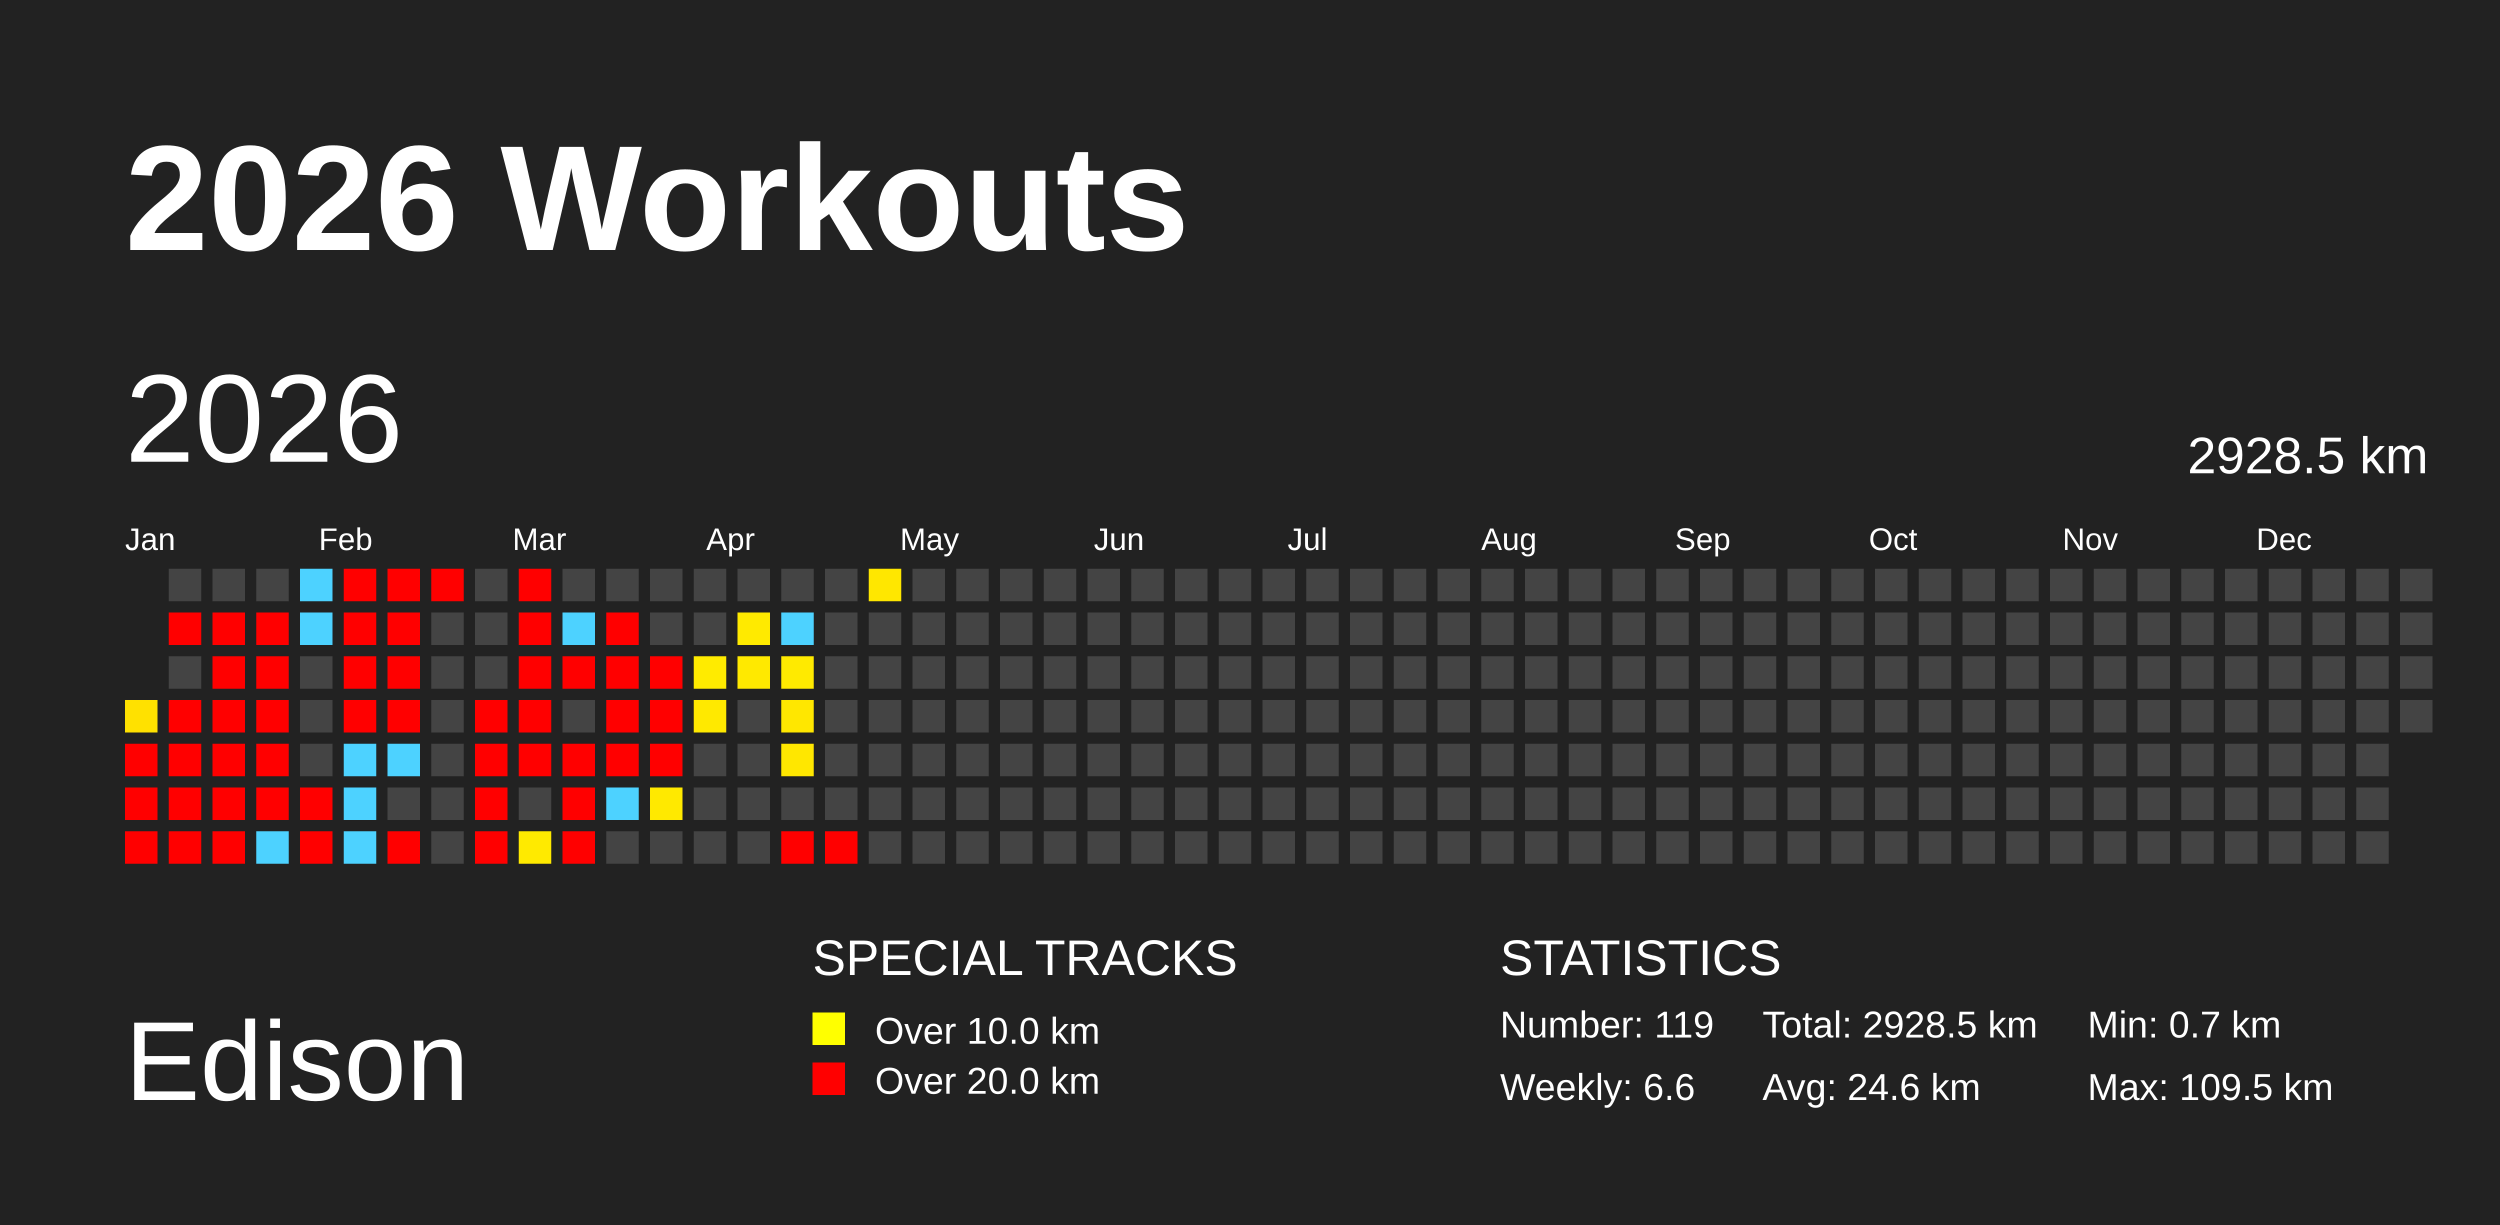
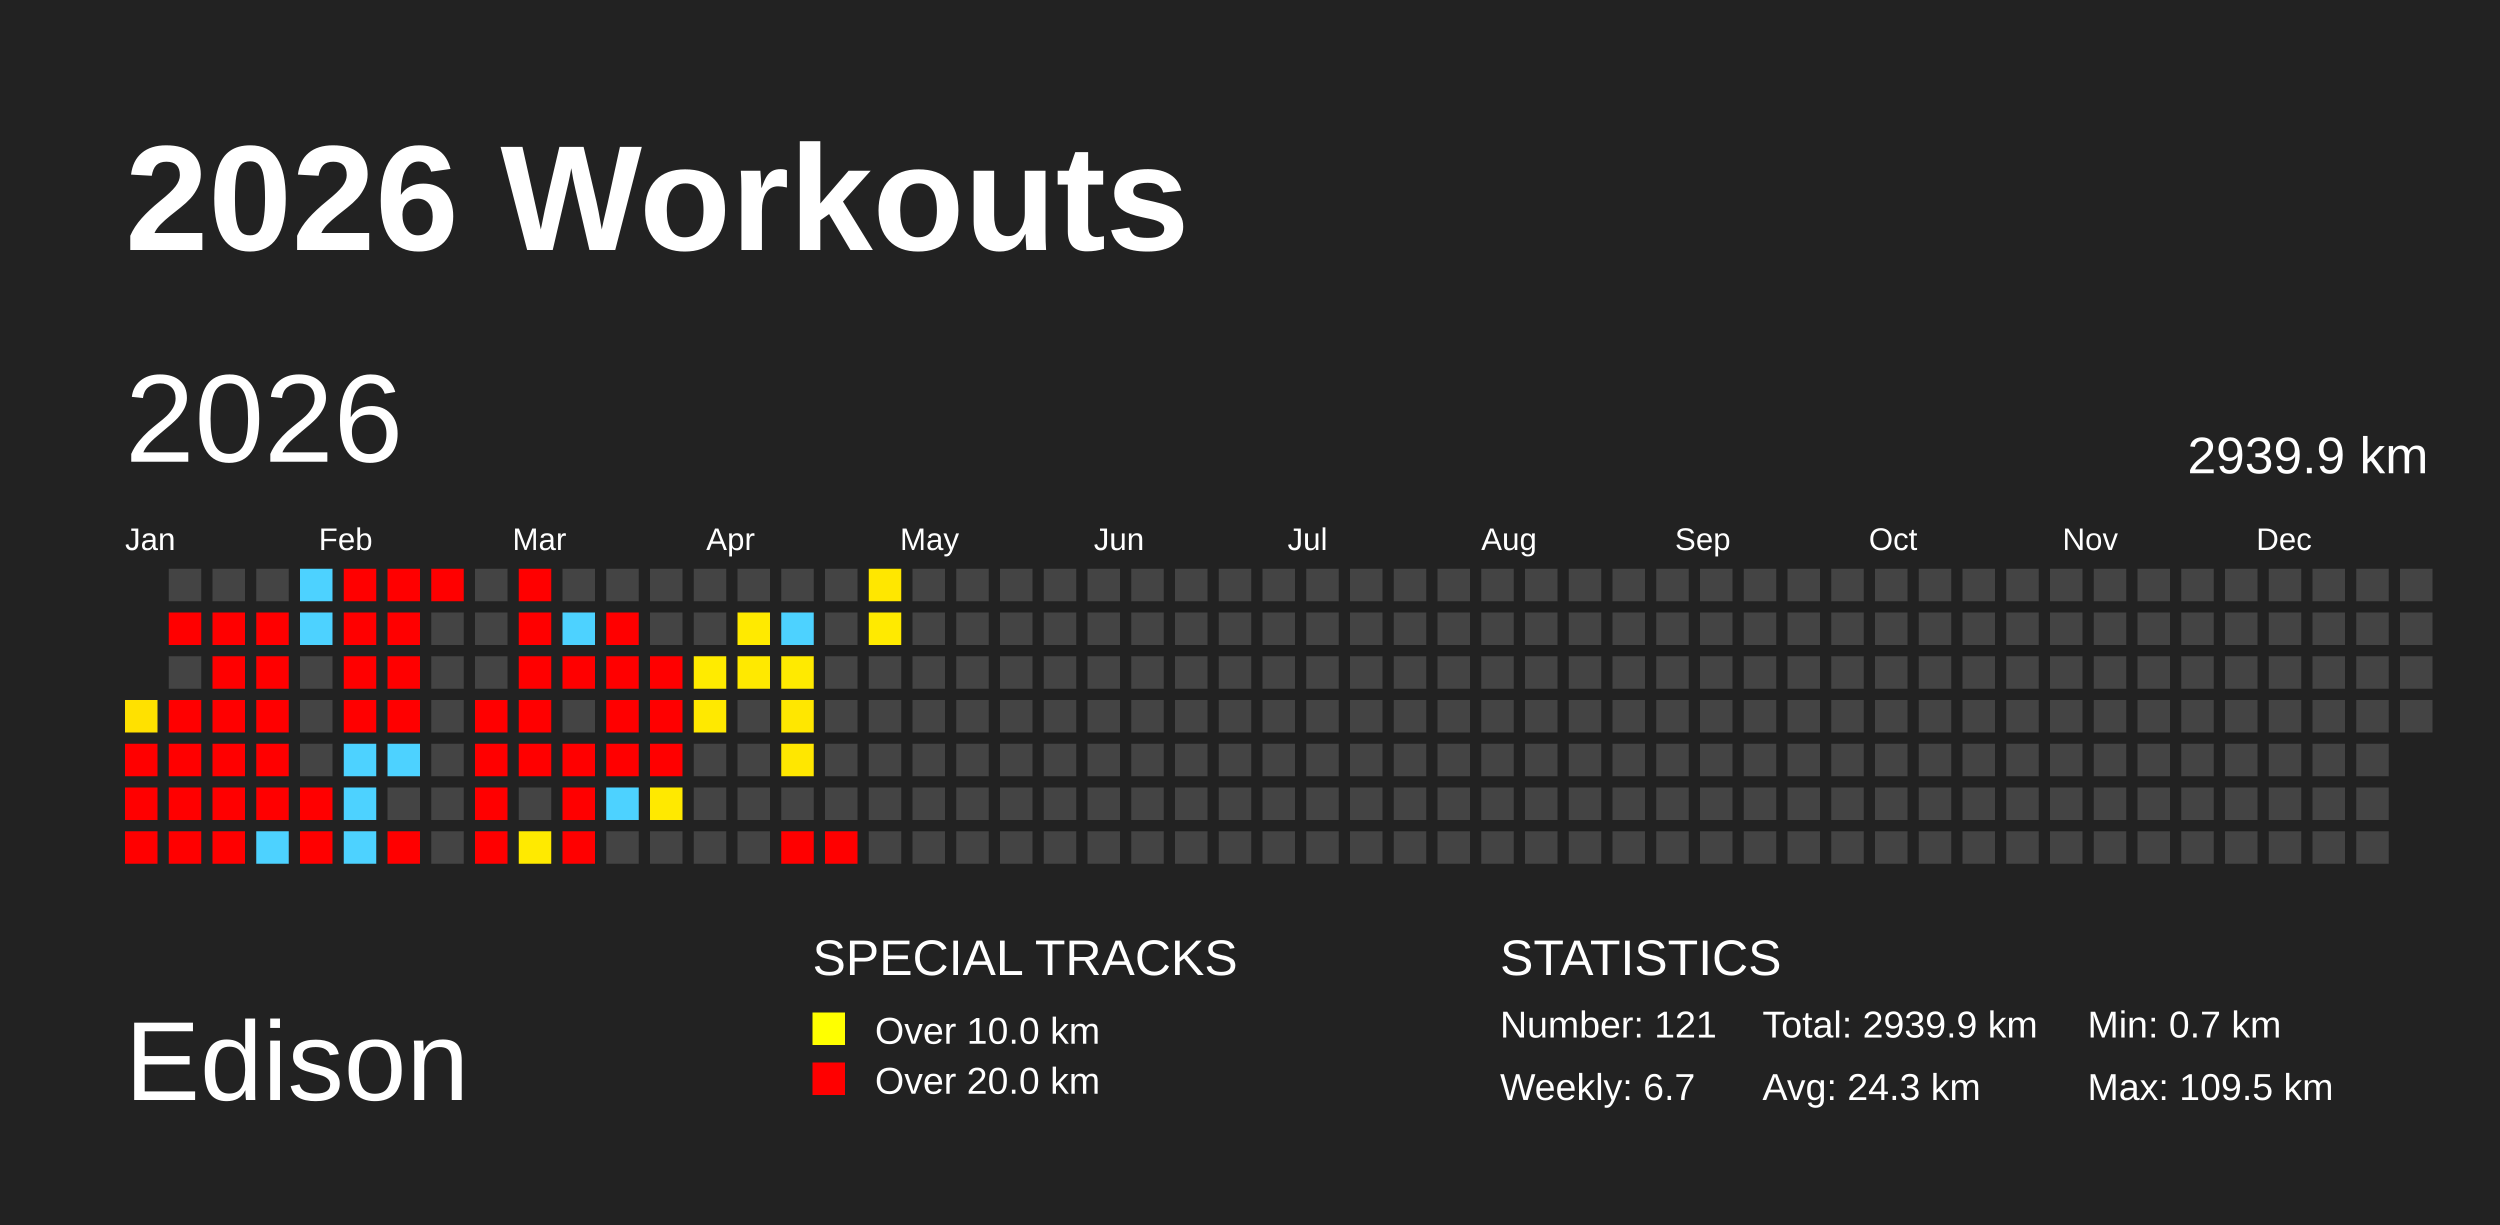
<svg xmlns="http://www.w3.org/2000/svg" baseProfile="full" height="98mm" version="1.1" viewBox="0,0,200,98" width="200mm">
  <defs />
  <rect fill="#222222" height="98" width="200" x="0" y="0" />
  <text fill="#FFFFFF" style="font-size:12px; font-family:Arial; font-weight:bold;" x="10" y="20">2026 Workouts</text>
  <text fill="#FFFFFF" style="font-size:9px; font-family:Arial" x="10" y="88">Edison</text>
  <text fill="#FFFFFF" style="font-size:4px; font-family:Arial" x="65" y="78">SPECIAL TRACKS</text>
  <rect fill="yellow" height="2.6" width="2.6" x="65" y="81" />
  <text fill="#FFFFFF" style="font-size:3px; font-family:Arial" x="70" y="83.5">Over 10.0 km</text>
  <rect fill="red" height="2.6" width="2.6" x="65" y="85" />
  <text fill="#FFFFFF" style="font-size:3px; font-family:Arial" x="70" y="87.5">Over 20.0 km</text>
  <text fill="#FFFFFF" style="font-size:4px; font-family:Arial" x="120" y="78">STATISTICS</text>
-   <text fill="#FFFFFF" style="font-size:3px; font-family:Arial" x="120" y="83">Number: 119</text>
-   <text fill="#FFFFFF" style="font-size:3px; font-family:Arial" x="120" y="88">Weekly: 6.6</text>
-   <text fill="#FFFFFF" style="font-size:3px; font-family:Arial" x="141" y="83">Total: 2928.5 km</text>
-   <text fill="#FFFFFF" style="font-size:3px; font-family:Arial" x="141" y="88">Avg: 24.6 km</text>
+   <text fill="#FFFFFF" style="font-size:3px; font-family:Arial" x="120" y="83">Number: 121</text>
+   <text fill="#FFFFFF" style="font-size:3px; font-family:Arial" x="120" y="88">Weekly: 6.7</text>
+   <text fill="#FFFFFF" style="font-size:3px; font-family:Arial" x="141" y="83">Total: 2939.9 km</text>
+   <text fill="#FFFFFF" style="font-size:3px; font-family:Arial" x="141" y="88">Avg: 24.3 km</text>
  <text fill="#FFFFFF" style="font-size:3px; font-family:Arial" x="167" y="83">Min: 0.7 km</text>
  <text fill="#FFFFFF" style="font-size:3px; font-family:Arial" x="167" y="88">Max: 109.5 km</text>
  <text dominant-baseline="hanging" fill="#FFFFFF" style="font-size:10.0px; font-family:Arial;" x="10" y="30">2026</text>
-   <text dominant-baseline="hanging" fill="#FFFFFF" style="font-size:4.125px; font-family:Arial;" x="175" y="35">2928.5 km</text>
+   <text dominant-baseline="hanging" fill="#FFFFFF" style="font-size:4.125px; font-family:Arial;" x="175" y="35">2939.9 km</text>
  <text fill="#FFFFFF" style="font-size:2.5px; font-family:Arial" x="10.0" y="44">Jan</text>
  <text fill="#FFFFFF" style="font-size:2.5px; font-family:Arial" x="25.5" y="44">Feb</text>
  <text fill="#FFFFFF" style="font-size:2.5px; font-family:Arial" x="41.0" y="44">Mar</text>
  <text fill="#FFFFFF" style="font-size:2.5px; font-family:Arial" x="56.5" y="44">Apr</text>
  <text fill="#FFFFFF" style="font-size:2.5px; font-family:Arial" x="72.0" y="44">May</text>
  <text fill="#FFFFFF" style="font-size:2.5px; font-family:Arial" x="87.5" y="44">Jun</text>
  <text fill="#FFFFFF" style="font-size:2.5px; font-family:Arial" x="103.0" y="44">Jul</text>
  <text fill="#FFFFFF" style="font-size:2.5px; font-family:Arial" x="118.5" y="44">Aug</text>
  <text fill="#FFFFFF" style="font-size:2.5px; font-family:Arial" x="134.0" y="44">Sep</text>
  <text fill="#FFFFFF" style="font-size:2.5px; font-family:Arial" x="149.5" y="44">Oct</text>
  <text fill="#FFFFFF" style="font-size:2.5px; font-family:Arial" x="165.0" y="44">Nov</text>
  <text fill="#FFFFFF" style="font-size:2.5px; font-family:Arial" x="180.5" y="44">Dec</text>
  <rect fill="#ffe100" height="2.6" width="2.6" x="10.0" y="56.0" />
  <rect fill="red" height="2.6" width="2.6" x="10.0" y="59.5" />
  <rect fill="red" height="2.6" width="2.6" x="10.0" y="63.0" />
  <rect fill="red" height="2.6" width="2.6" x="10.0" y="66.5" />
  <rect fill="#444444" height="2.6" width="2.6" x="13.5" y="45.5" />
  <rect fill="red" height="2.6" width="2.6" x="13.5" y="49.0" />
  <rect fill="#444444" height="2.6" width="2.6" x="13.5" y="52.5" />
  <rect fill="red" height="2.6" width="2.6" x="13.5" y="56.0" />
  <rect fill="red" height="2.6" width="2.6" x="13.5" y="59.5" />
  <rect fill="red" height="2.6" width="2.6" x="13.5" y="63.0" />
  <rect fill="red" height="2.6" width="2.6" x="13.5" y="66.5" />
  <rect fill="#444444" height="2.6" width="2.6" x="17.0" y="45.5" />
  <rect fill="red" height="2.6" width="2.6" x="17.0" y="49.0" />
  <rect fill="red" height="2.6" width="2.6" x="17.0" y="52.5" />
  <rect fill="red" height="2.6" width="2.6" x="17.0" y="56.0" />
  <rect fill="red" height="2.6" width="2.6" x="17.0" y="59.5" />
  <rect fill="red" height="2.6" width="2.6" x="17.0" y="63.0" />
  <rect fill="red" height="2.6" width="2.6" x="17.0" y="66.5" />
  <rect fill="#444444" height="2.6" width="2.6" x="20.5" y="45.5" />
  <rect fill="red" height="2.6" width="2.6" x="20.5" y="49.0" />
  <rect fill="red" height="2.6" width="2.6" x="20.5" y="52.5" />
  <rect fill="red" height="2.6" width="2.6" x="20.5" y="56.0" />
  <rect fill="red" height="2.6" width="2.6" x="20.5" y="59.5" />
  <rect fill="red" height="2.6" width="2.6" x="20.5" y="63.0" />
  <rect fill="#4dd2ff" height="2.6" width="2.6" x="20.5" y="66.5" />
  <rect fill="#4dd2ff" height="2.6" width="2.6" x="24.0" y="45.5" />
  <rect fill="#4dd2ff" height="2.6" width="2.6" x="24.0" y="49.0" />
  <rect fill="#444444" height="2.6" width="2.6" x="24.0" y="52.5" />
  <rect fill="#444444" height="2.6" width="2.6" x="24.0" y="56.0" />
  <rect fill="#444444" height="2.6" width="2.6" x="24.0" y="59.5" />
  <rect fill="red" height="2.6" width="2.6" x="24.0" y="63.0" />
  <rect fill="red" height="2.6" width="2.6" x="24.0" y="66.5" />
  <rect fill="red" height="2.6" width="2.6" x="27.5" y="45.5" />
  <rect fill="red" height="2.6" width="2.6" x="27.5" y="49.0" />
  <rect fill="red" height="2.6" width="2.6" x="27.5" y="52.5" />
  <rect fill="red" height="2.6" width="2.6" x="27.5" y="56.0" />
  <rect fill="#4dd2ff" height="2.6" width="2.6" x="27.5" y="59.5" />
  <rect fill="#4dd2ff" height="2.6" width="2.6" x="27.5" y="63.0" />
  <rect fill="#4dd2ff" height="2.6" width="2.6" x="27.5" y="66.5" />
  <rect fill="red" height="2.6" width="2.6" x="31.0" y="45.5" />
  <rect fill="red" height="2.6" width="2.6" x="31.0" y="49.0" />
  <rect fill="red" height="2.6" width="2.6" x="31.0" y="52.5" />
  <rect fill="red" height="2.6" width="2.6" x="31.0" y="56.0" />
  <rect fill="#4dd2ff" height="2.6" width="2.6" x="31.0" y="59.5" />
  <rect fill="#444444" height="2.6" width="2.6" x="31.0" y="63.0" />
  <rect fill="red" height="2.6" width="2.6" x="31.0" y="66.5" />
  <rect fill="red" height="2.6" width="2.6" x="34.5" y="45.5" />
  <rect fill="#444444" height="2.6" width="2.6" x="34.5" y="49.0" />
  <rect fill="#444444" height="2.6" width="2.6" x="34.5" y="52.5" />
  <rect fill="#444444" height="2.6" width="2.6" x="34.5" y="56.0" />
  <rect fill="#444444" height="2.6" width="2.6" x="34.5" y="59.5" />
  <rect fill="#444444" height="2.6" width="2.6" x="34.5" y="63.0" />
  <rect fill="#444444" height="2.6" width="2.6" x="34.5" y="66.5" />
  <rect fill="#444444" height="2.6" width="2.6" x="38.0" y="45.5" />
  <rect fill="#444444" height="2.6" width="2.6" x="38.0" y="49.0" />
  <rect fill="#444444" height="2.6" width="2.6" x="38.0" y="52.5" />
  <rect fill="red" height="2.6" width="2.6" x="38.0" y="56.0" />
  <rect fill="red" height="2.6" width="2.6" x="38.0" y="59.5" />
  <rect fill="red" height="2.6" width="2.6" x="38.0" y="63.0" />
  <rect fill="red" height="2.6" width="2.6" x="38.0" y="66.5" />
  <rect fill="red" height="2.6" width="2.6" x="41.5" y="45.5" />
  <rect fill="red" height="2.6" width="2.6" x="41.5" y="49.0" />
  <rect fill="red" height="2.6" width="2.6" x="41.5" y="52.5" />
  <rect fill="red" height="2.6" width="2.6" x="41.5" y="56.0" />
  <rect fill="red" height="2.6" width="2.6" x="41.5" y="59.5" />
  <rect fill="#444444" height="2.6" width="2.6" x="41.5" y="63.0" />
  <rect fill="#ffea00" height="2.6" width="2.6" x="41.5" y="66.5" />
  <rect fill="#444444" height="2.6" width="2.6" x="45.0" y="45.5" />
  <rect fill="#4dd2ff" height="2.6" width="2.6" x="45.0" y="49.0" />
  <rect fill="red" height="2.6" width="2.6" x="45.0" y="52.5" />
  <rect fill="#444444" height="2.6" width="2.6" x="45.0" y="56.0" />
  <rect fill="red" height="2.6" width="2.6" x="45.0" y="59.5" />
  <rect fill="red" height="2.6" width="2.6" x="45.0" y="63.0" />
  <rect fill="red" height="2.6" width="2.6" x="45.0" y="66.5" />
  <rect fill="#444444" height="2.6" width="2.6" x="48.5" y="45.5" />
  <rect fill="red" height="2.6" width="2.6" x="48.5" y="49.0" />
  <rect fill="red" height="2.6" width="2.6" x="48.5" y="52.5" />
  <rect fill="red" height="2.6" width="2.6" x="48.5" y="56.0" />
  <rect fill="red" height="2.6" width="2.6" x="48.5" y="59.5" />
  <rect fill="#4dd2ff" height="2.6" width="2.6" x="48.5" y="63.0" />
  <rect fill="#444444" height="2.6" width="2.6" x="48.5" y="66.5" />
  <rect fill="#444444" height="2.6" width="2.6" x="52.0" y="45.5" />
  <rect fill="#444444" height="2.6" width="2.6" x="52.0" y="49.0" />
  <rect fill="red" height="2.6" width="2.6" x="52.0" y="52.5" />
  <rect fill="red" height="2.6" width="2.6" x="52.0" y="56.0" />
  <rect fill="red" height="2.6" width="2.6" x="52.0" y="59.5" />
  <rect fill="#ffe900" height="2.6" width="2.6" x="52.0" y="63.0" />
  <rect fill="#444444" height="2.6" width="2.6" x="52.0" y="66.5" />
  <rect fill="#444444" height="2.6" width="2.6" x="55.5" y="45.5" />
  <rect fill="#444444" height="2.6" width="2.6" x="55.5" y="49.0" />
  <rect fill="#ffeb00" height="2.6" width="2.6" x="55.5" y="52.5" />
  <rect fill="#ffe900" height="2.6" width="2.6" x="55.5" y="56.0" />
  <rect fill="#444444" height="2.6" width="2.6" x="55.5" y="59.5" />
  <rect fill="#444444" height="2.6" width="2.6" x="55.5" y="63.0" />
  <rect fill="#444444" height="2.6" width="2.6" x="55.5" y="66.5" />
  <rect fill="#444444" height="2.6" width="2.6" x="59.0" y="45.5" />
  <rect fill="#ffea00" height="2.6" width="2.6" x="59.0" y="49.0" />
  <rect fill="#ffe900" height="2.6" width="2.6" x="59.0" y="52.5" />
  <rect fill="#444444" height="2.6" width="2.6" x="59.0" y="56.0" />
  <rect fill="#444444" height="2.6" width="2.6" x="59.0" y="59.5" />
  <rect fill="#444444" height="2.6" width="2.6" x="59.0" y="63.0" />
  <rect fill="#444444" height="2.6" width="2.6" x="59.0" y="66.5" />
  <rect fill="#444444" height="2.6" width="2.6" x="62.5" y="45.5" />
  <rect fill="#4dd2ff" height="2.6" width="2.6" x="62.5" y="49.0" />
  <rect fill="#ffea00" height="2.6" width="2.6" x="62.5" y="52.5" />
  <rect fill="#ffe700" height="2.6" width="2.6" x="62.5" y="56.0" />
  <rect fill="#ffe700" height="2.6" width="2.6" x="62.5" y="59.5" />
  <rect fill="#444444" height="2.6" width="2.6" x="62.5" y="63.0" />
  <rect fill="red" height="2.6" width="2.6" x="62.5" y="66.5" />
  <rect fill="#444444" height="2.6" width="2.6" x="66.0" y="45.5" />
  <rect fill="#444444" height="2.6" width="2.6" x="66.0" y="49.0" />
  <rect fill="#444444" height="2.6" width="2.6" x="66.0" y="52.5" />
  <rect fill="#444444" height="2.6" width="2.6" x="66.0" y="56.0" />
  <rect fill="#444444" height="2.6" width="2.6" x="66.0" y="59.5" />
  <rect fill="#444444" height="2.6" width="2.6" x="66.0" y="63.0" />
  <rect fill="red" height="2.6" width="2.6" x="66.0" y="66.5" />
  <rect fill="#ffe700" height="2.6" width="2.6" x="69.5" y="45.5" />
-   <rect fill="#444444" height="2.6" width="2.6" x="69.5" y="49.0" />
+   <rect fill="#ffea00" height="2.6" width="2.6" x="69.5" y="49.0" />
  <rect fill="#444444" height="2.6" width="2.6" x="69.5" y="52.5" />
  <rect fill="#444444" height="2.6" width="2.6" x="69.5" y="56.0" />
  <rect fill="#444444" height="2.6" width="2.6" x="69.5" y="59.5" />
  <rect fill="#444444" height="2.6" width="2.6" x="69.5" y="63.0" />
  <rect fill="#444444" height="2.6" width="2.6" x="69.5" y="66.5" />
  <rect fill="#444444" height="2.6" width="2.6" x="73.0" y="45.5" />
  <rect fill="#444444" height="2.6" width="2.6" x="73.0" y="49.0" />
  <rect fill="#444444" height="2.6" width="2.6" x="73.0" y="52.5" />
  <rect fill="#444444" height="2.6" width="2.6" x="73.0" y="56.0" />
  <rect fill="#444444" height="2.6" width="2.6" x="73.0" y="59.5" />
  <rect fill="#444444" height="2.6" width="2.6" x="73.0" y="63.0" />
  <rect fill="#444444" height="2.6" width="2.6" x="73.0" y="66.5" />
  <rect fill="#444444" height="2.6" width="2.6" x="76.5" y="45.5" />
  <rect fill="#444444" height="2.6" width="2.6" x="76.5" y="49.0" />
  <rect fill="#444444" height="2.6" width="2.6" x="76.5" y="52.5" />
  <rect fill="#444444" height="2.6" width="2.6" x="76.5" y="56.0" />
  <rect fill="#444444" height="2.6" width="2.6" x="76.5" y="59.5" />
  <rect fill="#444444" height="2.6" width="2.6" x="76.5" y="63.0" />
  <rect fill="#444444" height="2.6" width="2.6" x="76.5" y="66.5" />
  <rect fill="#444444" height="2.6" width="2.6" x="80.0" y="45.5" />
  <rect fill="#444444" height="2.6" width="2.6" x="80.0" y="49.0" />
  <rect fill="#444444" height="2.6" width="2.6" x="80.0" y="52.5" />
  <rect fill="#444444" height="2.6" width="2.6" x="80.0" y="56.0" />
  <rect fill="#444444" height="2.6" width="2.6" x="80.0" y="59.5" />
  <rect fill="#444444" height="2.6" width="2.6" x="80.0" y="63.0" />
  <rect fill="#444444" height="2.6" width="2.6" x="80.0" y="66.5" />
  <rect fill="#444444" height="2.6" width="2.6" x="83.5" y="45.5" />
  <rect fill="#444444" height="2.6" width="2.6" x="83.5" y="49.0" />
  <rect fill="#444444" height="2.6" width="2.6" x="83.5" y="52.5" />
  <rect fill="#444444" height="2.6" width="2.6" x="83.5" y="56.0" />
  <rect fill="#444444" height="2.6" width="2.6" x="83.5" y="59.5" />
  <rect fill="#444444" height="2.6" width="2.6" x="83.5" y="63.0" />
  <rect fill="#444444" height="2.6" width="2.6" x="83.5" y="66.5" />
  <rect fill="#444444" height="2.6" width="2.6" x="87.0" y="45.5" />
  <rect fill="#444444" height="2.6" width="2.6" x="87.0" y="49.0" />
  <rect fill="#444444" height="2.6" width="2.6" x="87.0" y="52.5" />
  <rect fill="#444444" height="2.6" width="2.6" x="87.0" y="56.0" />
  <rect fill="#444444" height="2.6" width="2.6" x="87.0" y="59.5" />
  <rect fill="#444444" height="2.6" width="2.6" x="87.0" y="63.0" />
  <rect fill="#444444" height="2.6" width="2.6" x="87.0" y="66.5" />
  <rect fill="#444444" height="2.6" width="2.6" x="90.5" y="45.5" />
  <rect fill="#444444" height="2.6" width="2.6" x="90.5" y="49.0" />
  <rect fill="#444444" height="2.6" width="2.6" x="90.5" y="52.5" />
  <rect fill="#444444" height="2.6" width="2.6" x="90.5" y="56.0" />
  <rect fill="#444444" height="2.6" width="2.6" x="90.5" y="59.5" />
  <rect fill="#444444" height="2.6" width="2.6" x="90.5" y="63.0" />
  <rect fill="#444444" height="2.6" width="2.6" x="90.5" y="66.5" />
  <rect fill="#444444" height="2.6" width="2.6" x="94.0" y="45.5" />
  <rect fill="#444444" height="2.6" width="2.6" x="94.0" y="49.0" />
  <rect fill="#444444" height="2.6" width="2.6" x="94.0" y="52.5" />
  <rect fill="#444444" height="2.6" width="2.6" x="94.0" y="56.0" />
  <rect fill="#444444" height="2.6" width="2.6" x="94.0" y="59.5" />
  <rect fill="#444444" height="2.6" width="2.6" x="94.0" y="63.0" />
  <rect fill="#444444" height="2.6" width="2.6" x="94.0" y="66.5" />
  <rect fill="#444444" height="2.6" width="2.6" x="97.5" y="45.5" />
  <rect fill="#444444" height="2.6" width="2.6" x="97.5" y="49.0" />
  <rect fill="#444444" height="2.6" width="2.6" x="97.5" y="52.5" />
  <rect fill="#444444" height="2.6" width="2.6" x="97.5" y="56.0" />
  <rect fill="#444444" height="2.6" width="2.6" x="97.5" y="59.5" />
  <rect fill="#444444" height="2.6" width="2.6" x="97.5" y="63.0" />
  <rect fill="#444444" height="2.6" width="2.6" x="97.5" y="66.5" />
  <rect fill="#444444" height="2.6" width="2.6" x="101.0" y="45.5" />
  <rect fill="#444444" height="2.6" width="2.6" x="101.0" y="49.0" />
  <rect fill="#444444" height="2.6" width="2.6" x="101.0" y="52.5" />
  <rect fill="#444444" height="2.6" width="2.6" x="101.0" y="56.0" />
  <rect fill="#444444" height="2.6" width="2.6" x="101.0" y="59.5" />
  <rect fill="#444444" height="2.6" width="2.6" x="101.0" y="63.0" />
  <rect fill="#444444" height="2.6" width="2.6" x="101.0" y="66.5" />
  <rect fill="#444444" height="2.6" width="2.6" x="104.5" y="45.5" />
  <rect fill="#444444" height="2.6" width="2.6" x="104.5" y="49.0" />
  <rect fill="#444444" height="2.6" width="2.6" x="104.5" y="52.5" />
  <rect fill="#444444" height="2.6" width="2.6" x="104.5" y="56.0" />
  <rect fill="#444444" height="2.6" width="2.6" x="104.5" y="59.5" />
  <rect fill="#444444" height="2.6" width="2.6" x="104.5" y="63.0" />
  <rect fill="#444444" height="2.6" width="2.6" x="104.5" y="66.5" />
  <rect fill="#444444" height="2.6" width="2.6" x="108.0" y="45.5" />
  <rect fill="#444444" height="2.6" width="2.6" x="108.0" y="49.0" />
  <rect fill="#444444" height="2.6" width="2.6" x="108.0" y="52.5" />
  <rect fill="#444444" height="2.6" width="2.6" x="108.0" y="56.0" />
  <rect fill="#444444" height="2.6" width="2.6" x="108.0" y="59.5" />
  <rect fill="#444444" height="2.6" width="2.6" x="108.0" y="63.0" />
  <rect fill="#444444" height="2.6" width="2.6" x="108.0" y="66.5" />
  <rect fill="#444444" height="2.6" width="2.6" x="111.5" y="45.5" />
  <rect fill="#444444" height="2.6" width="2.6" x="111.5" y="49.0" />
  <rect fill="#444444" height="2.6" width="2.6" x="111.5" y="52.5" />
  <rect fill="#444444" height="2.6" width="2.6" x="111.5" y="56.0" />
  <rect fill="#444444" height="2.6" width="2.6" x="111.5" y="59.5" />
  <rect fill="#444444" height="2.6" width="2.6" x="111.5" y="63.0" />
  <rect fill="#444444" height="2.6" width="2.6" x="111.5" y="66.5" />
  <rect fill="#444444" height="2.6" width="2.6" x="115.0" y="45.5" />
  <rect fill="#444444" height="2.6" width="2.6" x="115.0" y="49.0" />
  <rect fill="#444444" height="2.6" width="2.6" x="115.0" y="52.5" />
  <rect fill="#444444" height="2.6" width="2.6" x="115.0" y="56.0" />
  <rect fill="#444444" height="2.6" width="2.6" x="115.0" y="59.5" />
  <rect fill="#444444" height="2.6" width="2.6" x="115.0" y="63.0" />
  <rect fill="#444444" height="2.6" width="2.6" x="115.0" y="66.5" />
  <rect fill="#444444" height="2.6" width="2.6" x="118.5" y="45.5" />
  <rect fill="#444444" height="2.6" width="2.6" x="118.5" y="49.0" />
  <rect fill="#444444" height="2.6" width="2.6" x="118.5" y="52.5" />
  <rect fill="#444444" height="2.6" width="2.6" x="118.5" y="56.0" />
  <rect fill="#444444" height="2.6" width="2.6" x="118.5" y="59.5" />
  <rect fill="#444444" height="2.6" width="2.6" x="118.5" y="63.0" />
  <rect fill="#444444" height="2.6" width="2.6" x="118.5" y="66.5" />
  <rect fill="#444444" height="2.6" width="2.6" x="122.0" y="45.5" />
  <rect fill="#444444" height="2.6" width="2.6" x="122.0" y="49.0" />
  <rect fill="#444444" height="2.6" width="2.6" x="122.0" y="52.5" />
  <rect fill="#444444" height="2.6" width="2.6" x="122.0" y="56.0" />
  <rect fill="#444444" height="2.6" width="2.6" x="122.0" y="59.5" />
  <rect fill="#444444" height="2.6" width="2.6" x="122.0" y="63.0" />
  <rect fill="#444444" height="2.6" width="2.6" x="122.0" y="66.5" />
  <rect fill="#444444" height="2.6" width="2.6" x="125.5" y="45.5" />
  <rect fill="#444444" height="2.6" width="2.6" x="125.5" y="49.0" />
  <rect fill="#444444" height="2.6" width="2.6" x="125.5" y="52.5" />
  <rect fill="#444444" height="2.6" width="2.6" x="125.5" y="56.0" />
  <rect fill="#444444" height="2.6" width="2.6" x="125.5" y="59.5" />
  <rect fill="#444444" height="2.6" width="2.6" x="125.5" y="63.0" />
  <rect fill="#444444" height="2.6" width="2.6" x="125.5" y="66.5" />
  <rect fill="#444444" height="2.6" width="2.6" x="129.0" y="45.5" />
  <rect fill="#444444" height="2.6" width="2.6" x="129.0" y="49.0" />
  <rect fill="#444444" height="2.6" width="2.6" x="129.0" y="52.5" />
  <rect fill="#444444" height="2.6" width="2.6" x="129.0" y="56.0" />
  <rect fill="#444444" height="2.6" width="2.6" x="129.0" y="59.5" />
  <rect fill="#444444" height="2.6" width="2.6" x="129.0" y="63.0" />
  <rect fill="#444444" height="2.6" width="2.6" x="129.0" y="66.5" />
  <rect fill="#444444" height="2.6" width="2.6" x="132.5" y="45.5" />
  <rect fill="#444444" height="2.6" width="2.6" x="132.5" y="49.0" />
  <rect fill="#444444" height="2.6" width="2.6" x="132.5" y="52.5" />
  <rect fill="#444444" height="2.6" width="2.6" x="132.5" y="56.0" />
  <rect fill="#444444" height="2.6" width="2.6" x="132.5" y="59.5" />
  <rect fill="#444444" height="2.6" width="2.6" x="132.5" y="63.0" />
  <rect fill="#444444" height="2.6" width="2.6" x="132.5" y="66.5" />
  <rect fill="#444444" height="2.6" width="2.6" x="136.0" y="45.5" />
  <rect fill="#444444" height="2.6" width="2.6" x="136.0" y="49.0" />
  <rect fill="#444444" height="2.6" width="2.6" x="136.0" y="52.5" />
  <rect fill="#444444" height="2.6" width="2.6" x="136.0" y="56.0" />
  <rect fill="#444444" height="2.6" width="2.6" x="136.0" y="59.5" />
  <rect fill="#444444" height="2.6" width="2.6" x="136.0" y="63.0" />
  <rect fill="#444444" height="2.6" width="2.6" x="136.0" y="66.5" />
  <rect fill="#444444" height="2.6" width="2.6" x="139.5" y="45.5" />
  <rect fill="#444444" height="2.6" width="2.6" x="139.5" y="49.0" />
  <rect fill="#444444" height="2.6" width="2.6" x="139.5" y="52.5" />
  <rect fill="#444444" height="2.6" width="2.6" x="139.5" y="56.0" />
  <rect fill="#444444" height="2.6" width="2.6" x="139.5" y="59.5" />
  <rect fill="#444444" height="2.6" width="2.6" x="139.5" y="63.0" />
  <rect fill="#444444" height="2.6" width="2.6" x="139.5" y="66.5" />
  <rect fill="#444444" height="2.6" width="2.6" x="143.0" y="45.5" />
  <rect fill="#444444" height="2.6" width="2.6" x="143.0" y="49.0" />
  <rect fill="#444444" height="2.6" width="2.6" x="143.0" y="52.5" />
  <rect fill="#444444" height="2.6" width="2.6" x="143.0" y="56.0" />
  <rect fill="#444444" height="2.6" width="2.6" x="143.0" y="59.5" />
  <rect fill="#444444" height="2.6" width="2.6" x="143.0" y="63.0" />
  <rect fill="#444444" height="2.6" width="2.6" x="143.0" y="66.5" />
  <rect fill="#444444" height="2.6" width="2.6" x="146.5" y="45.5" />
  <rect fill="#444444" height="2.6" width="2.6" x="146.5" y="49.0" />
  <rect fill="#444444" height="2.6" width="2.6" x="146.5" y="52.5" />
  <rect fill="#444444" height="2.6" width="2.6" x="146.5" y="56.0" />
  <rect fill="#444444" height="2.6" width="2.6" x="146.5" y="59.5" />
  <rect fill="#444444" height="2.6" width="2.6" x="146.5" y="63.0" />
  <rect fill="#444444" height="2.6" width="2.6" x="146.5" y="66.5" />
  <rect fill="#444444" height="2.6" width="2.6" x="150.0" y="45.5" />
  <rect fill="#444444" height="2.6" width="2.6" x="150.0" y="49.0" />
  <rect fill="#444444" height="2.6" width="2.6" x="150.0" y="52.5" />
  <rect fill="#444444" height="2.6" width="2.6" x="150.0" y="56.0" />
  <rect fill="#444444" height="2.6" width="2.6" x="150.0" y="59.5" />
  <rect fill="#444444" height="2.6" width="2.6" x="150.0" y="63.0" />
  <rect fill="#444444" height="2.6" width="2.6" x="150.0" y="66.5" />
  <rect fill="#444444" height="2.6" width="2.6" x="153.5" y="45.5" />
  <rect fill="#444444" height="2.6" width="2.6" x="153.5" y="49.0" />
  <rect fill="#444444" height="2.6" width="2.6" x="153.5" y="52.5" />
  <rect fill="#444444" height="2.6" width="2.6" x="153.5" y="56.0" />
  <rect fill="#444444" height="2.6" width="2.6" x="153.5" y="59.5" />
  <rect fill="#444444" height="2.6" width="2.6" x="153.5" y="63.0" />
  <rect fill="#444444" height="2.6" width="2.6" x="153.5" y="66.5" />
  <rect fill="#444444" height="2.6" width="2.6" x="157.0" y="45.5" />
  <rect fill="#444444" height="2.6" width="2.6" x="157.0" y="49.0" />
  <rect fill="#444444" height="2.6" width="2.6" x="157.0" y="52.5" />
  <rect fill="#444444" height="2.6" width="2.6" x="157.0" y="56.0" />
  <rect fill="#444444" height="2.6" width="2.6" x="157.0" y="59.5" />
  <rect fill="#444444" height="2.6" width="2.6" x="157.0" y="63.0" />
  <rect fill="#444444" height="2.6" width="2.6" x="157.0" y="66.5" />
  <rect fill="#444444" height="2.6" width="2.6" x="160.5" y="45.5" />
  <rect fill="#444444" height="2.6" width="2.6" x="160.5" y="49.0" />
  <rect fill="#444444" height="2.6" width="2.6" x="160.5" y="52.5" />
  <rect fill="#444444" height="2.6" width="2.6" x="160.5" y="56.0" />
  <rect fill="#444444" height="2.6" width="2.6" x="160.5" y="59.5" />
  <rect fill="#444444" height="2.6" width="2.6" x="160.5" y="63.0" />
  <rect fill="#444444" height="2.6" width="2.6" x="160.5" y="66.5" />
  <rect fill="#444444" height="2.6" width="2.6" x="164.0" y="45.5" />
  <rect fill="#444444" height="2.6" width="2.6" x="164.0" y="49.0" />
  <rect fill="#444444" height="2.6" width="2.6" x="164.0" y="52.5" />
  <rect fill="#444444" height="2.6" width="2.6" x="164.0" y="56.0" />
  <rect fill="#444444" height="2.6" width="2.6" x="164.0" y="59.5" />
  <rect fill="#444444" height="2.6" width="2.6" x="164.0" y="63.0" />
  <rect fill="#444444" height="2.6" width="2.6" x="164.0" y="66.5" />
  <rect fill="#444444" height="2.6" width="2.6" x="167.5" y="45.5" />
  <rect fill="#444444" height="2.6" width="2.6" x="167.5" y="49.0" />
  <rect fill="#444444" height="2.6" width="2.6" x="167.5" y="52.5" />
  <rect fill="#444444" height="2.6" width="2.6" x="167.5" y="56.0" />
  <rect fill="#444444" height="2.6" width="2.6" x="167.5" y="59.5" />
  <rect fill="#444444" height="2.6" width="2.6" x="167.5" y="63.0" />
  <rect fill="#444444" height="2.6" width="2.6" x="167.5" y="66.5" />
  <rect fill="#444444" height="2.6" width="2.6" x="171.0" y="45.5" />
  <rect fill="#444444" height="2.6" width="2.6" x="171.0" y="49.0" />
  <rect fill="#444444" height="2.6" width="2.6" x="171.0" y="52.5" />
  <rect fill="#444444" height="2.6" width="2.6" x="171.0" y="56.0" />
  <rect fill="#444444" height="2.6" width="2.6" x="171.0" y="59.5" />
  <rect fill="#444444" height="2.6" width="2.6" x="171.0" y="63.0" />
  <rect fill="#444444" height="2.6" width="2.6" x="171.0" y="66.5" />
  <rect fill="#444444" height="2.6" width="2.6" x="174.5" y="45.5" />
  <rect fill="#444444" height="2.6" width="2.6" x="174.5" y="49.0" />
  <rect fill="#444444" height="2.6" width="2.6" x="174.5" y="52.5" />
  <rect fill="#444444" height="2.6" width="2.6" x="174.5" y="56.0" />
  <rect fill="#444444" height="2.6" width="2.6" x="174.5" y="59.5" />
  <rect fill="#444444" height="2.6" width="2.6" x="174.5" y="63.0" />
  <rect fill="#444444" height="2.6" width="2.6" x="174.5" y="66.5" />
  <rect fill="#444444" height="2.6" width="2.6" x="178.0" y="45.5" />
  <rect fill="#444444" height="2.6" width="2.6" x="178.0" y="49.0" />
  <rect fill="#444444" height="2.6" width="2.6" x="178.0" y="52.5" />
  <rect fill="#444444" height="2.6" width="2.6" x="178.0" y="56.0" />
  <rect fill="#444444" height="2.6" width="2.6" x="178.0" y="59.5" />
  <rect fill="#444444" height="2.6" width="2.6" x="178.0" y="63.0" />
  <rect fill="#444444" height="2.6" width="2.6" x="178.0" y="66.5" />
  <rect fill="#444444" height="2.6" width="2.6" x="181.5" y="45.5" />
  <rect fill="#444444" height="2.6" width="2.6" x="181.5" y="49.0" />
  <rect fill="#444444" height="2.6" width="2.6" x="181.5" y="52.5" />
  <rect fill="#444444" height="2.6" width="2.6" x="181.5" y="56.0" />
  <rect fill="#444444" height="2.6" width="2.6" x="181.5" y="59.5" />
  <rect fill="#444444" height="2.6" width="2.6" x="181.5" y="63.0" />
  <rect fill="#444444" height="2.6" width="2.6" x="181.5" y="66.5" />
  <rect fill="#444444" height="2.6" width="2.6" x="185.0" y="45.5" />
  <rect fill="#444444" height="2.6" width="2.6" x="185.0" y="49.0" />
  <rect fill="#444444" height="2.6" width="2.6" x="185.0" y="52.5" />
  <rect fill="#444444" height="2.6" width="2.6" x="185.0" y="56.0" />
  <rect fill="#444444" height="2.6" width="2.6" x="185.0" y="59.5" />
  <rect fill="#444444" height="2.6" width="2.6" x="185.0" y="63.0" />
  <rect fill="#444444" height="2.6" width="2.6" x="185.0" y="66.5" />
  <rect fill="#444444" height="2.6" width="2.6" x="188.5" y="45.5" />
  <rect fill="#444444" height="2.6" width="2.6" x="188.5" y="49.0" />
  <rect fill="#444444" height="2.6" width="2.6" x="188.5" y="52.5" />
  <rect fill="#444444" height="2.6" width="2.6" x="188.5" y="56.0" />
  <rect fill="#444444" height="2.6" width="2.6" x="188.5" y="59.5" />
  <rect fill="#444444" height="2.6" width="2.6" x="188.5" y="63.0" />
  <rect fill="#444444" height="2.6" width="2.6" x="188.5" y="66.5" />
  <rect fill="#444444" height="2.6" width="2.6" x="192.0" y="45.5" />
  <rect fill="#444444" height="2.6" width="2.6" x="192.0" y="49.0" />
  <rect fill="#444444" height="2.6" width="2.6" x="192.0" y="52.5" />
  <rect fill="#444444" height="2.6" width="2.6" x="192.0" y="56.0" />
</svg>
